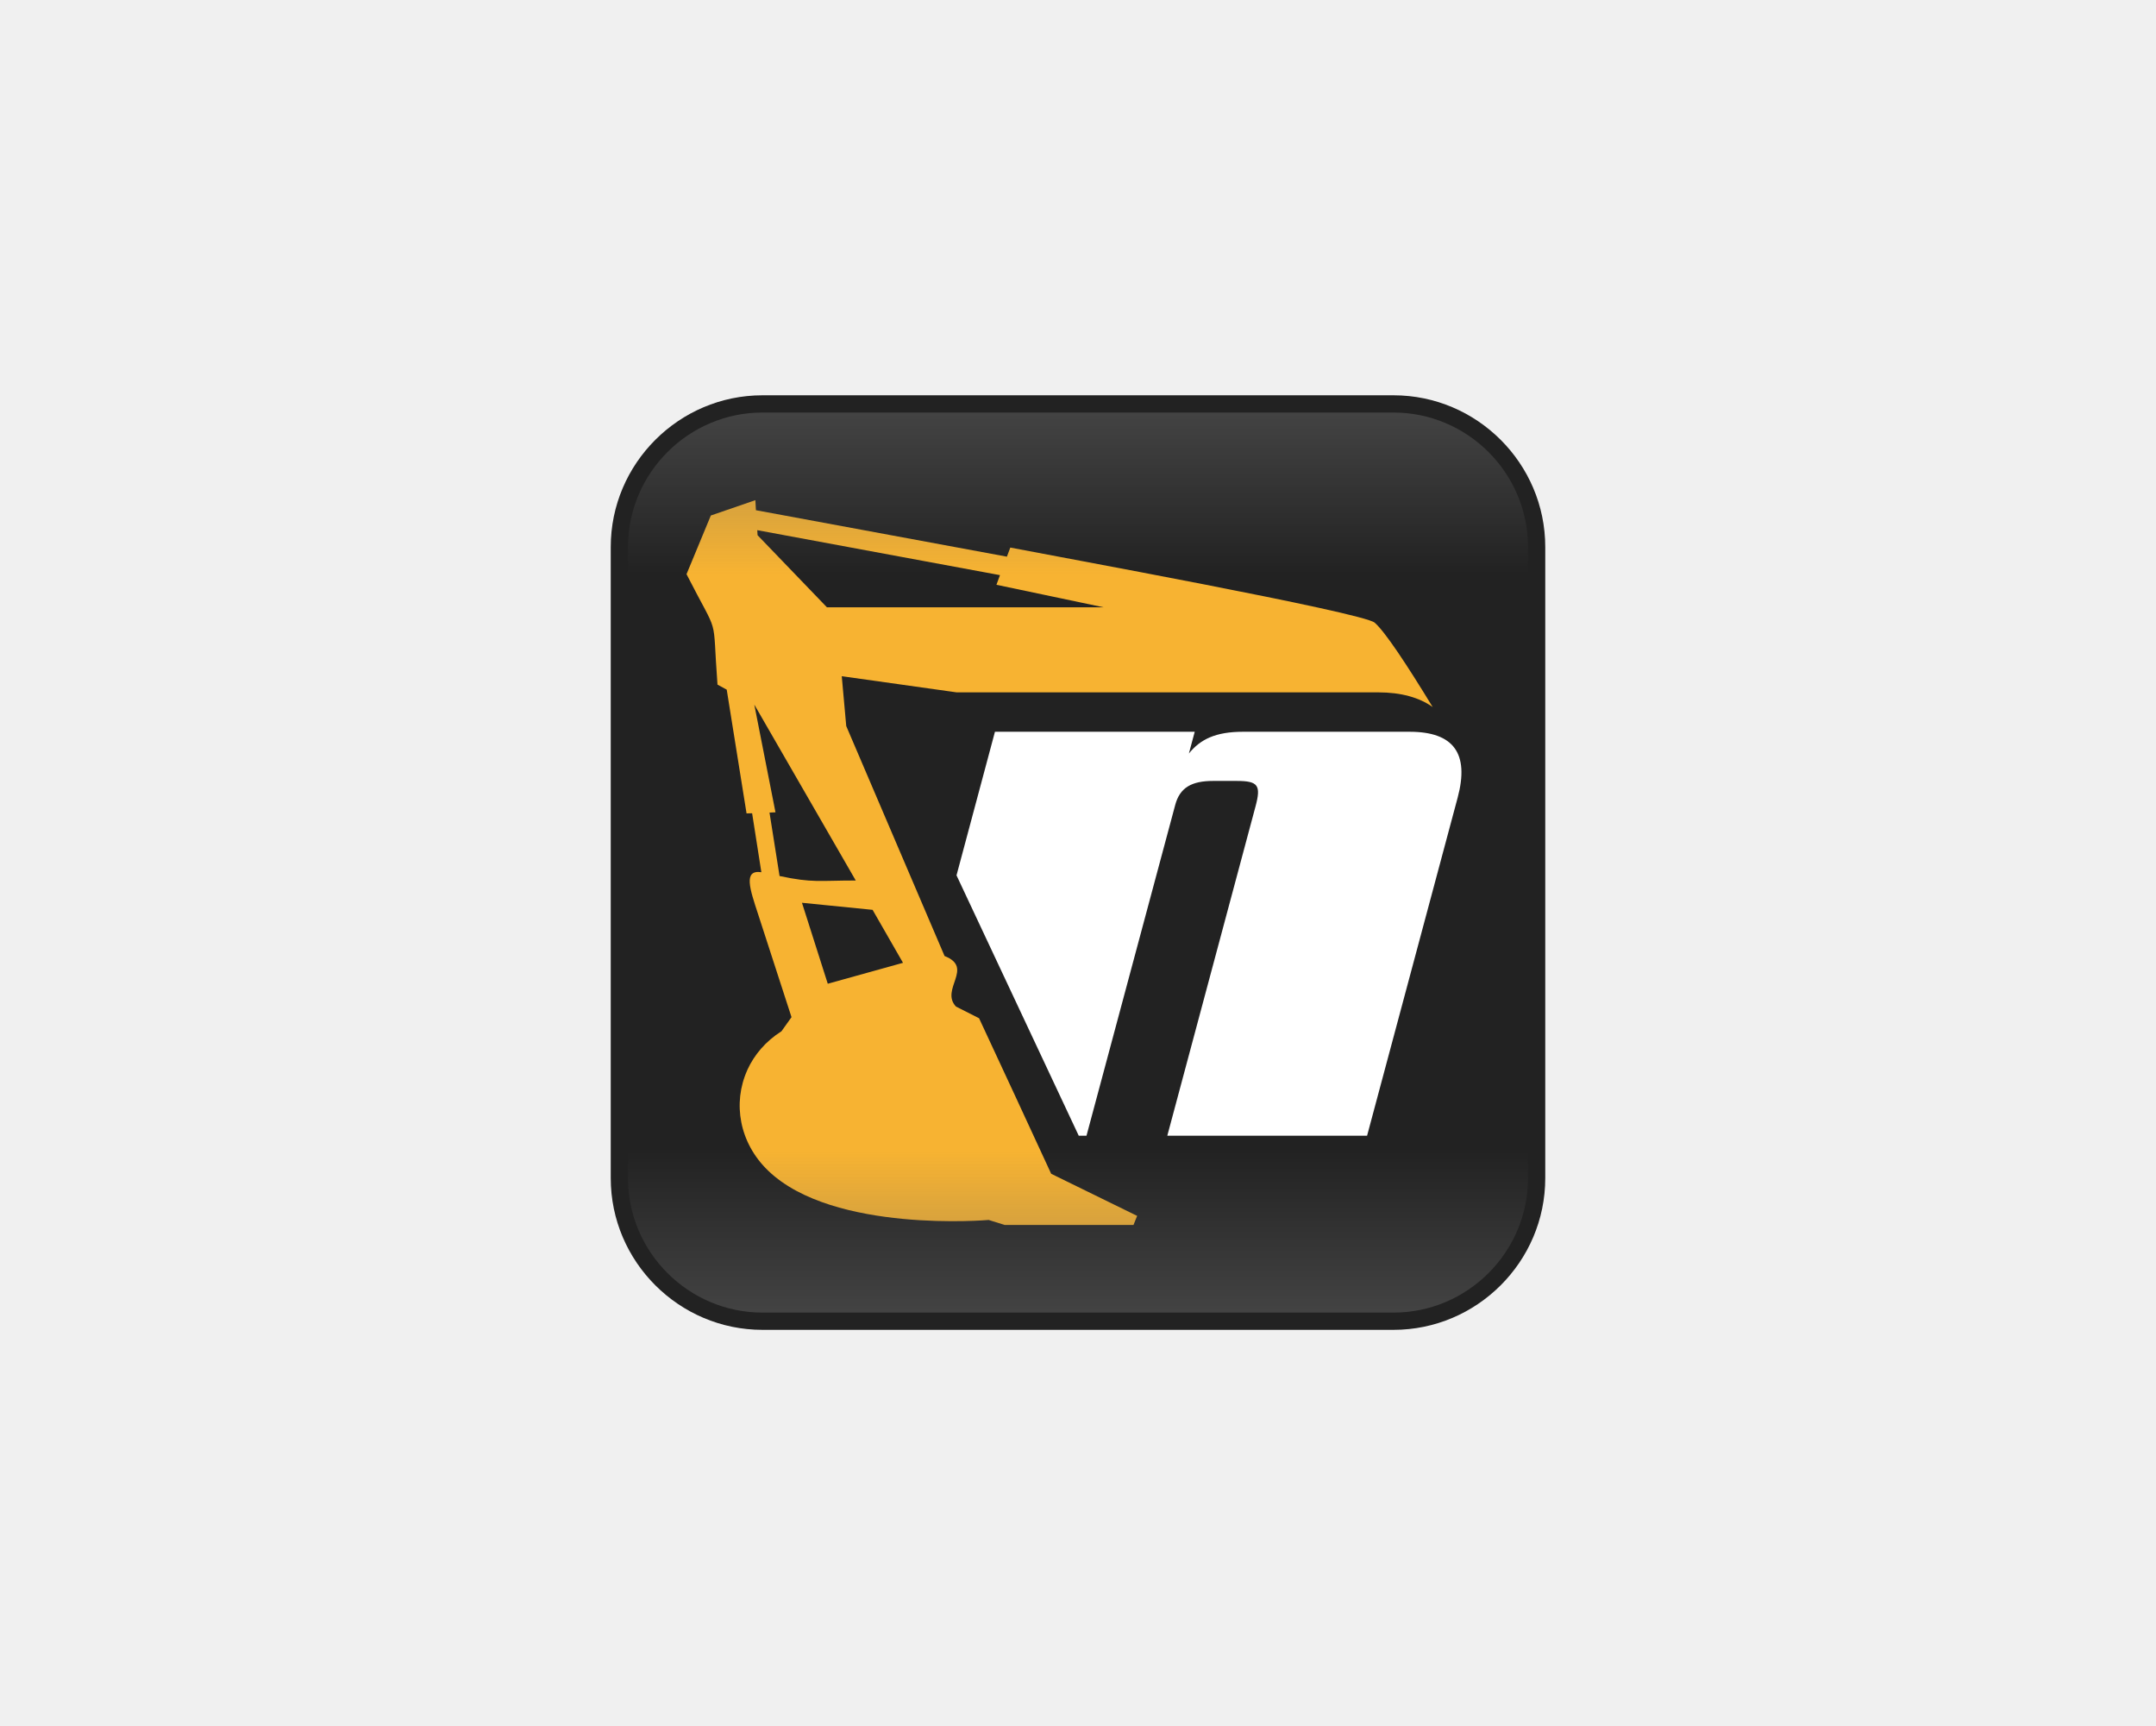
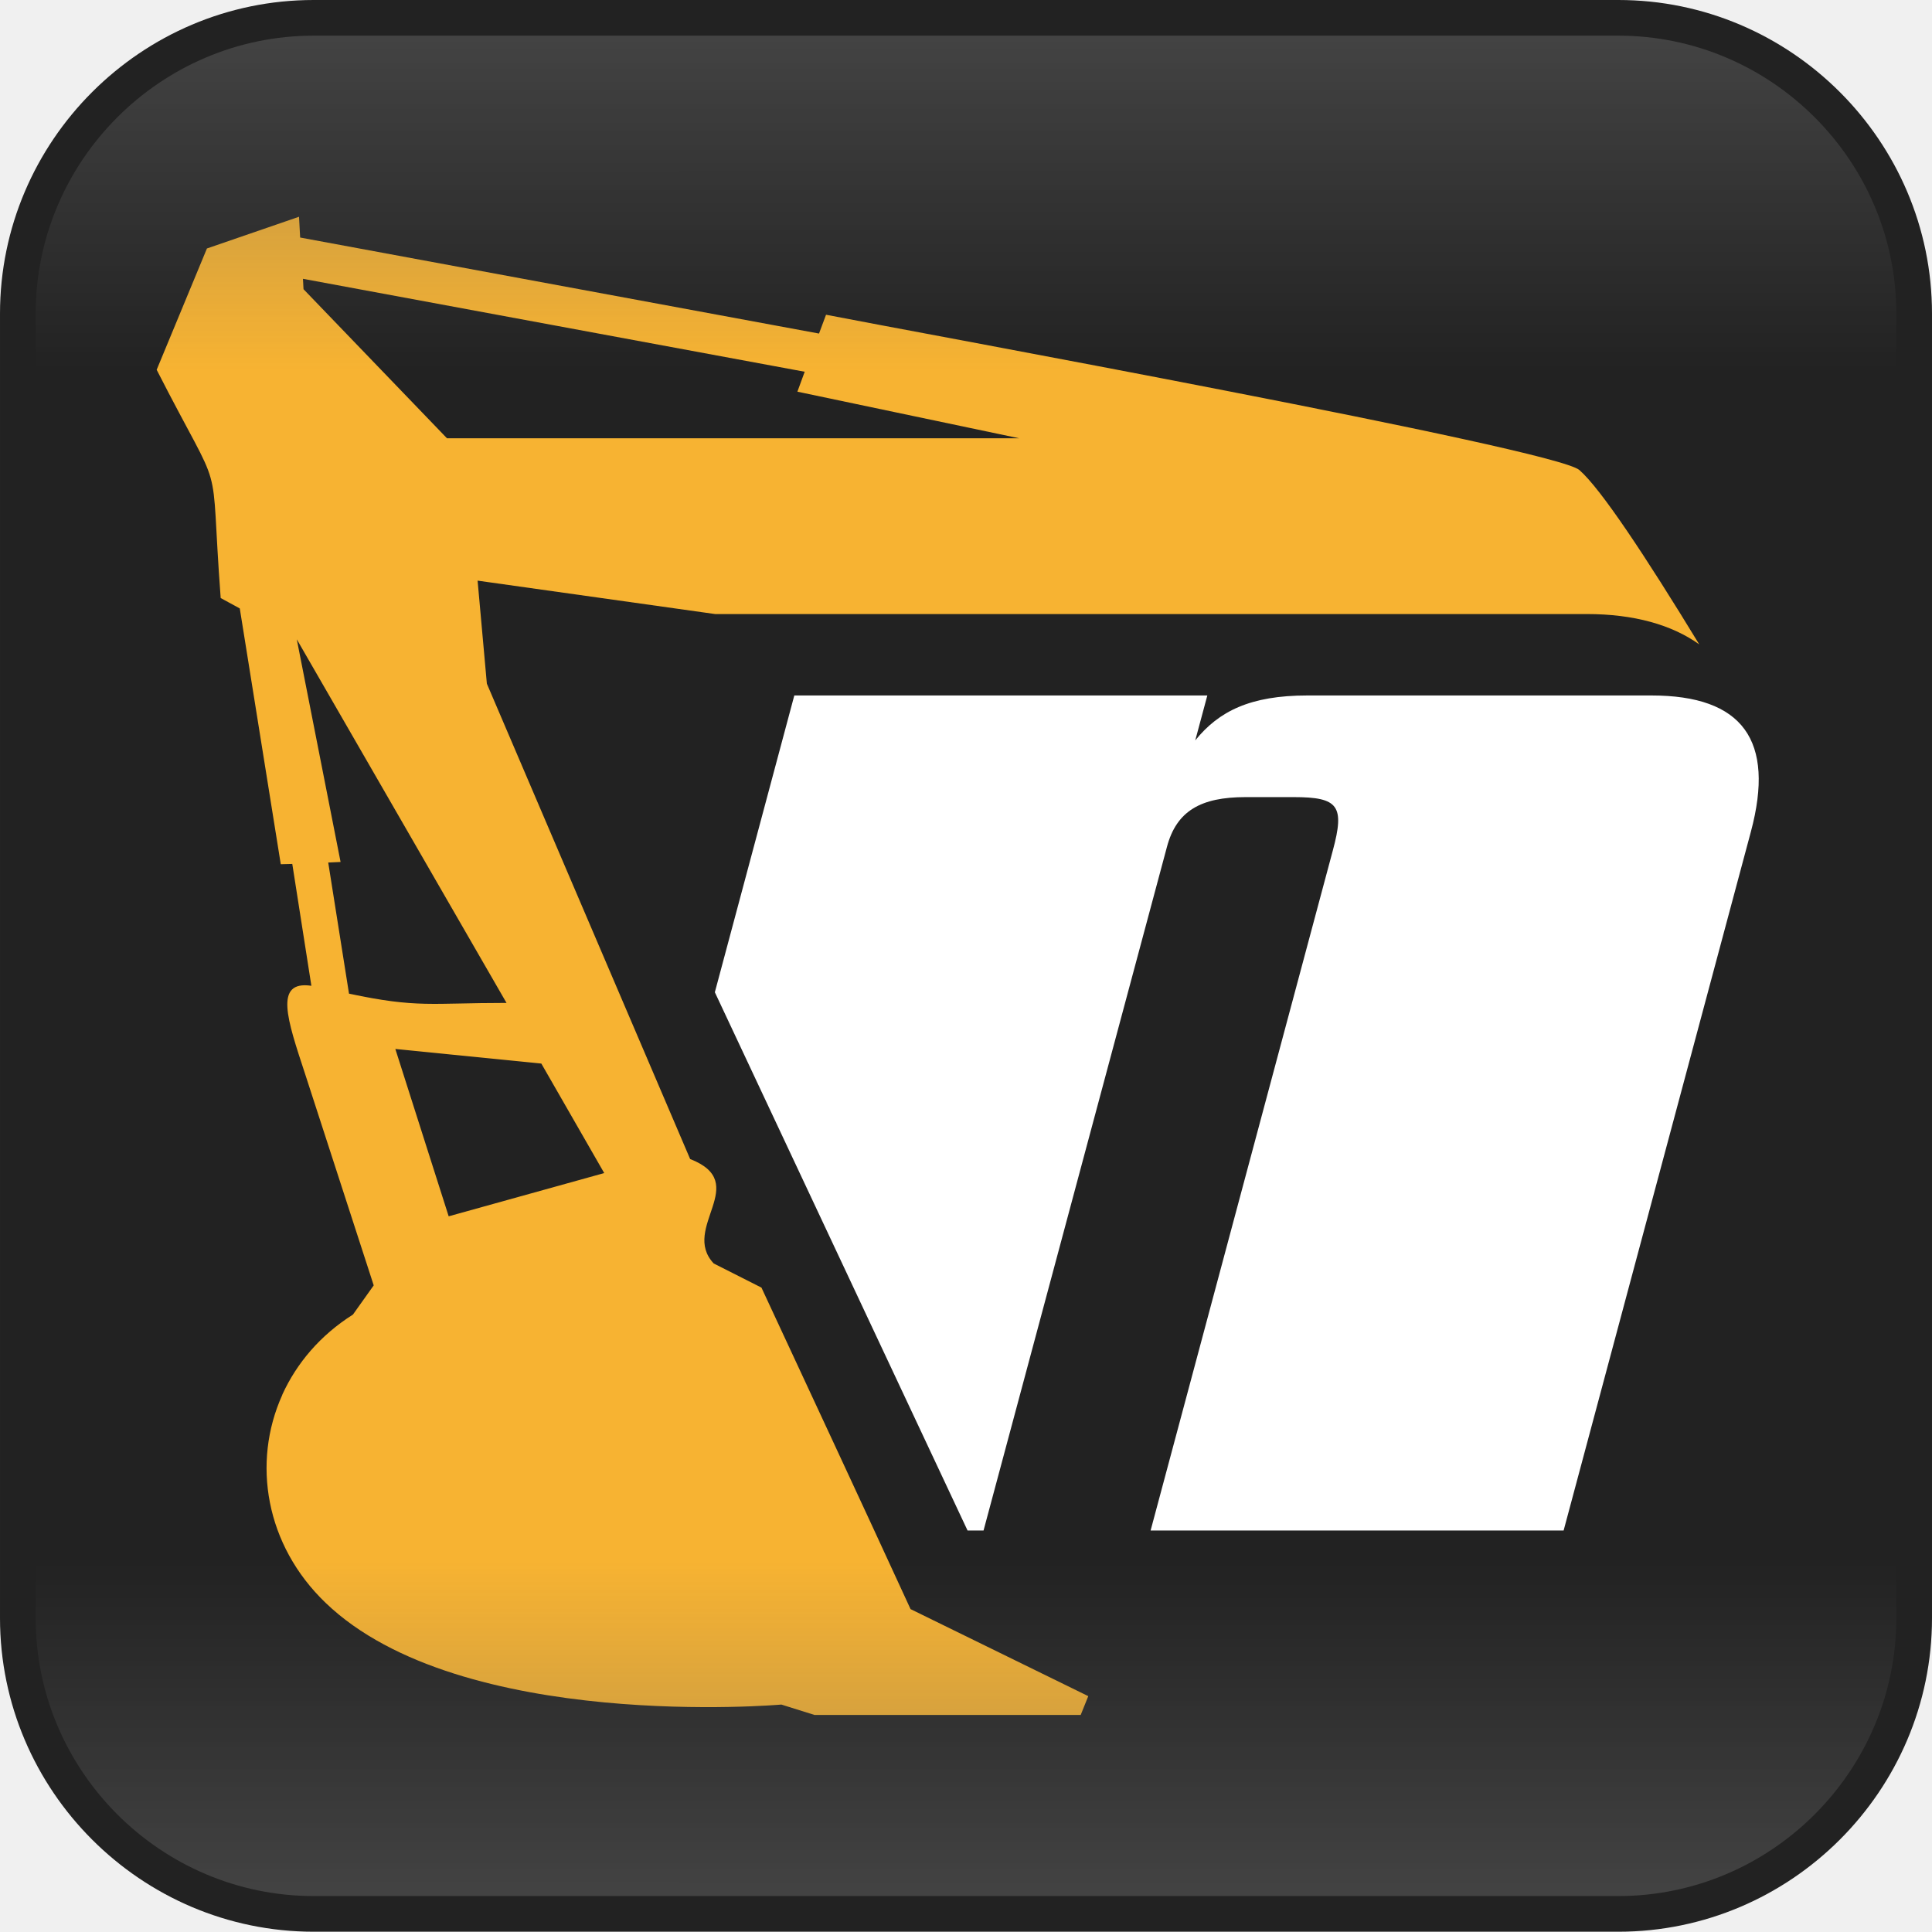
- <svg xmlns="http://www.w3.org/2000/svg" xml:space="preserve" width="158.75mm" height="127mm" version="1.1" style="shape-rendering:geometricPrecision; text-rendering:geometricPrecision; image-rendering:optimizeQuality; fill-rule:evenodd; clip-rule:evenodd" viewBox="0 0 15875 12700">
-   <defs>
-     <style type="text/css">
+ <svg xmlns="http://www.w3.org/2000/svg" xml:space="preserve" width="60.771mm" height="60.762mm" version="1.1" style="clip-rule:evenodd;fill-rule:evenodd;image-rendering:optimizeQuality;shape-rendering:geometricPrecision;text-rendering:geometricPrecision" viewBox="0 0 6881 6880" id="svg41">
+   <defs id="defs20">
+     <style type="text/css" id="style2">
   
    .fil4 {fill:#666666}
    .fil1 {fill:#222222}
    .fil2 {fill:white}
    .fil3 {fill:#F7B332;fill-rule:nonzero}
   
  </style>
    <mask id="id0">
      <linearGradient id="id1" gradientUnits="userSpaceOnUse" x1="7246.48" y1="1772.36" x2="7246.52" y2="4227.18">
-         <stop offset="0" style="stop-opacity:1; stop-color:white" />
-         <stop offset="1" style="stop-opacity:0; stop-color:white" />
+         <stop offset="0" style="stop-opacity:1; stop-color:white" id="stop4" />
+         <stop offset="1" style="stop-opacity:0; stop-color:white" id="stop6" />
      </linearGradient>
-       <rect style="fill:url(#id1)" x="4614" y="3027" width="6646" height="3333" />
+       <rect style="fill:url(#id1)" x="4614" y="3027" width="6646" height="3333" id="rect9" />
    </mask>
    <mask id="id2">
      <linearGradient id="id3" gradientUnits="userSpaceOnUse" x1="7246.48" y1="10927.6" x2="7246.52" y2="8472.82">
-         <stop offset="0" style="stop-opacity:1; stop-color:white" />
-         <stop offset="1" style="stop-opacity:0; stop-color:white" />
+         <stop offset="0" style="stop-opacity:1; stop-color:white" id="stop12" />
+         <stop offset="1" style="stop-opacity:0; stop-color:white" id="stop14" />
      </linearGradient>
-       <rect style="fill:url(#id3)" x="4614" y="6340" width="6646" height="3333" />
+       <rect style="fill:url(#id3)" x="4614" y="6340" width="6646" height="3333" id="rect17" />
    </mask>
  </defs>
-   <g id="Layer_x0020_1">
-     <g id="_1497950288960">
-       <g>
-         <path class="fil1" d="M10261 2910l-4647 0c-614,0 -1117,502 -1117,1117l0 4646c0,615 503,1117 1117,1117l4647 0c614,0 1117,-502 1117,-1117l0 -4646c0,-615 -503,-1117 -1117,-1117z" />
-         <g>
-           <path class="fil2" d="M9153 5387c-203,0 -315,56 -399,160l43 -160 -1471 0 -283 1057 900 1917 57 0 653 -2434c34,-129 121,-178 280,-178l172 0c159,0 182,31 139,190l-649 2422 1471 0 667 -2489c87,-325 -29,-485 -354,-485l-1226 0z" />
-           <path class="fil3" d="M7039 7410l170 86c209,450 324,695 531,1145l633 310 -27 67 -948 0 -118 -37c0,0 -1142,100 -1623,-362 -215,-206 -263,-500 -155,-740l1 -3c51,-111 134,-210 251,-284l74 -104 -245 -755c-62,-189 -112,-332 23,-312l-68 -434 -41 1 -146 -911 -68 -37c-41,-546 21,-325 -228,-813l179 -432 328 -113 4 74c616,114 1232,228 1848,342l25 -67c306,60 2596,477 2683,553 76,66 235,306 427,621 -98,-70 -233,-108 -400,-108 -1036,0 -2069,0 -3105,0l-846 -119 33 367 724 1693c220,86 -35,245 84,372zm-1463 -3507l2 37 511 531 2038 0 -790 -166 26 -71c-596,-110 -1191,-221 -1787,-331zm849 2795l-520 -52 190 596 554 -154 -224 -390zm-685 -249c245,52 290,33 561,33l-747 -1295 156 793 -44 2 74 467z" />
-         </g>
-         <g>
-           <path class="fil4" style="mask:url(#id0)" d="M10261 3037l-4647 0c-544,0 -990,445 -990,990l0 2323 6627 0 0 -2323c0,-545 -446,-990 -990,-990z" />
-           <path class="fil4" style="mask:url(#id2)" d="M10261 9663l-4647 0c-544,0 -990,-445 -990,-990l0 -2323 6627 0 0 2323c0,545 -446,990 -990,990z" />
-         </g>
-       </g>
+   <g id="g78" transform="translate(-4177.288,-8987.499)">
+     <path class="fil1" d="M 9941.288,8987.499 H 5294.288 c -614,0 -1117,502 -1117,1117 v 4646 c 0,615 503,1117 1117,1117 h 4647 c 614,0 1117,-502 1117,-1117 v -4646 c 0,-615 -503,-1117 -1117,-1117 z" id="path23" style="fill:#222222" />
+     <g transform="translate(-319.7117,6077.499)" id="g29">
+       <path class="fil2" d="m 9153,5387 c -203,0 -315,56 -399,160 l 43,-160 H 7326 l -283,1057 900,1917 h 57 l 653,-2434 c 34,-129 121,-178 280,-178 h 172 c 159,0 182,31 139,190 l -649,2422 h 1471 l 667,-2489 c 87,-325 -29,-485 -354,-485 z" id="path25" style="fill:#ffffff" />
+       <path class="fil3" d="m 7039,7410 170,86 c 209,450 324,695 531,1145 l 633,310 -27,67 h -948 l -118,-37 c 0,0 -1142,100 -1623,-362 -215,-206 -263,-500 -155,-740 l 1,-3 c 51,-111 134,-210 251,-284 l 74,-104 -245,-755 c -62,-189 -112,-332 23,-312 l -68,-434 -41,1 -146,-911 -68,-37 c -41,-546 21,-325 -228,-813 l 179,-432 328,-113 4,74 c 616,114 1232,228 1848,342 l 25,-67 c 306,60 2596,477 2683,553 76,66 235,306 427,621 -98,-70 -233,-108 -400,-108 -1036,0 -2069,0 -3105,0 l -846,-119 33,367 724,1693 c 220,86 -35,245 84,372 z m -1463,-3507 2,37 511,531 h 2038 l -790,-166 26,-71 C 6767,4124 6172,4013 5576,3903 Z m 849,2795 -520,-52 190,596 554,-154 z m -685,-249 c 245,52 290,33 561,33 l -747,-1295 156,793 -44,2 z" id="path27" style="fill:#f7b332;fill-rule:nonzero" />
+     </g>
+     <g transform="translate(-319.7117,6077.499)" id="g35">
+       <path class="fil4" style="fill:#666666" d="M 10261,3037 H 5614 c -544,0 -990,445 -990,990 v 2323 h 6627 V 4027 c 0,-545 -446,-990 -990,-990 z" mask="url(#id0)" id="path31" />
+       <path class="fil4" style="fill:#666666" d="M 10261,9663 H 5614 c -544,0 -990,-445 -990,-990 V 6350 h 6627 v 2323 c 0,545 -446,990 -990,990 z" mask="url(#id2)" id="path33" />
    </g>
  </g>
</svg>
